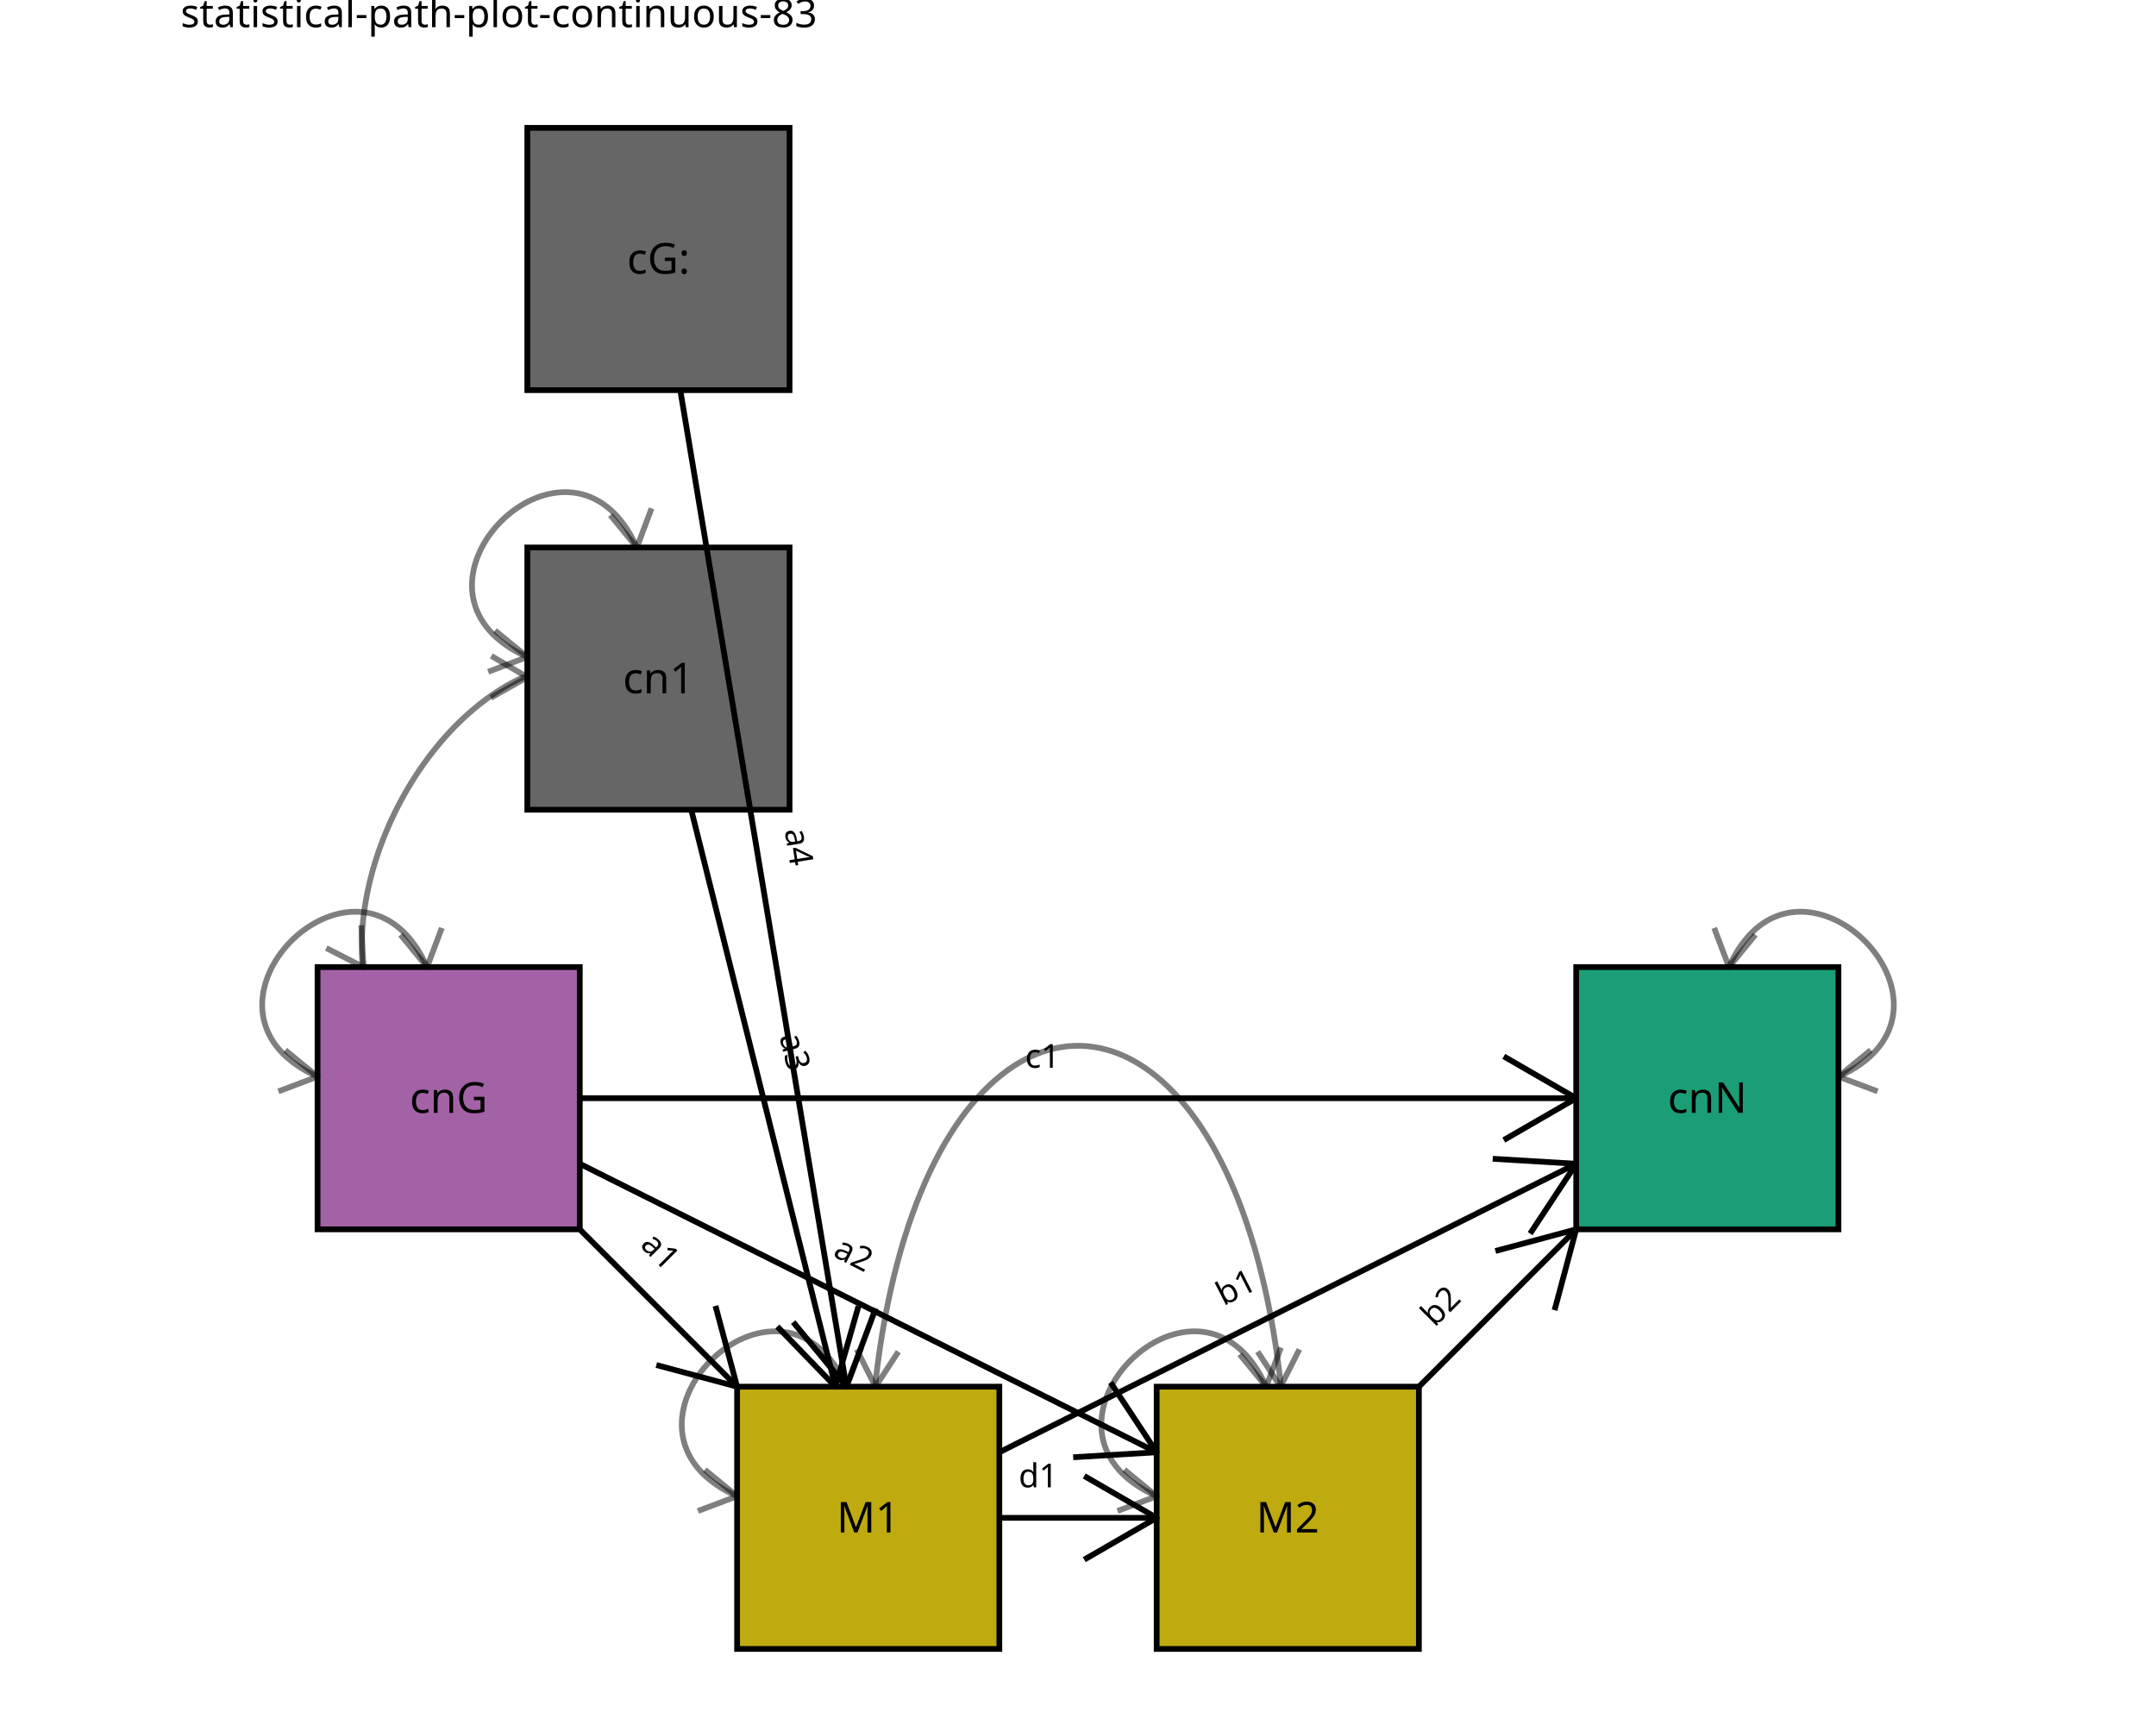
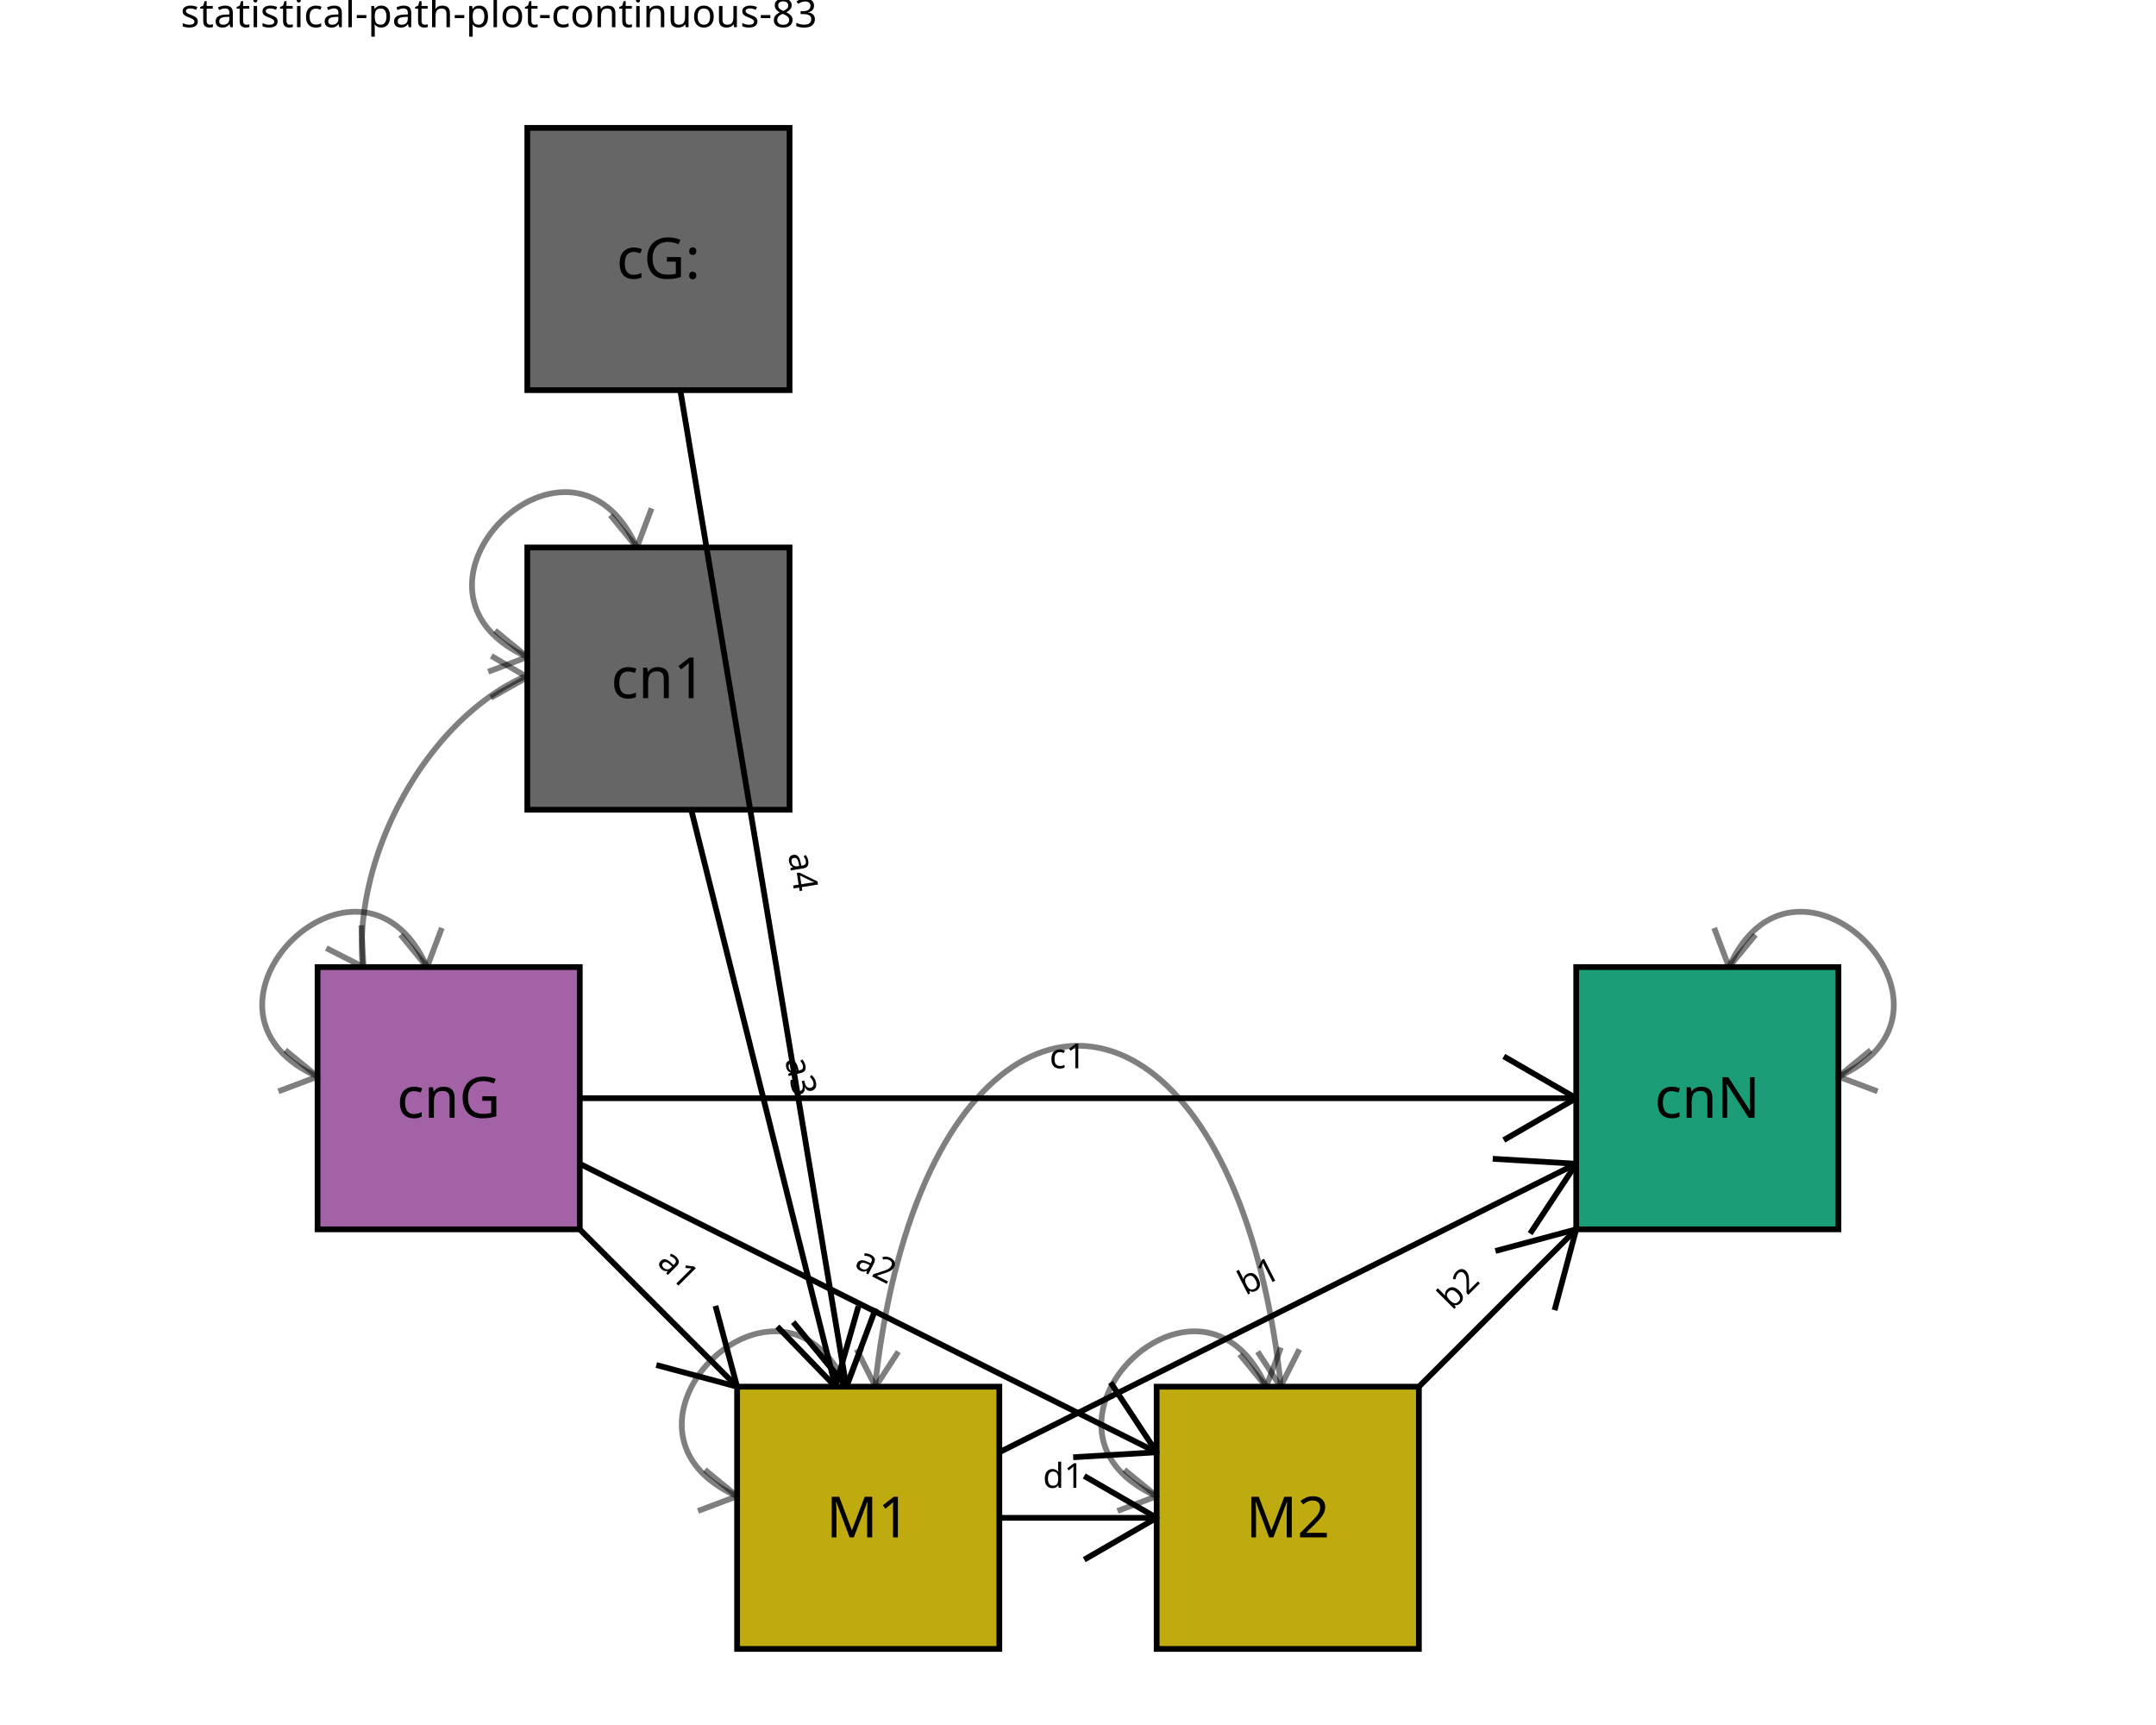
<svg xmlns="http://www.w3.org/2000/svg" class="svglite" data-engine-version="2.0" width="720.00pt" height="576.00pt" viewBox="0 0 720.00 576.00">
  <defs>
    <style type="text/css">
    .svglite line, .svglite polyline, .svglite polygon, .svglite path, .svglite rect, .svglite circle {
      fill: none;
      stroke: #000000;
      stroke-linecap: round;
      stroke-linejoin: round;
      stroke-miterlimit: 10.00;
    }
  </style>
  </defs>
  <rect width="100%" height="100%" style="stroke: none; fill: #FFFFFF;" />
  <defs>
    <clipPath id="cpMC4wMHw3MjAuMDB8MC4wMHw1NzYuMDA=">
      <rect x="0.00" y="0.00" width="720.00" height="576.00" />
    </clipPath>
  </defs>
  <g clip-path="url(#cpMC4wMHw3MjAuMDB8MC4wMHw1NzYuMDA=)">
</g>
  <defs>
    <clipPath id="cpNjAuMzJ8NjU5LjY4fDAuMDB8NTc2LjAw">
      <rect x="60.32" y="0.00" width="599.37" height="576.00" />
    </clipPath>
  </defs>
  <g clip-path="url(#cpNjAuMzJ8NjU5LjY4fDAuMDB8NTc2LjAw)">
    <rect x="60.32" y="0.00" width="599.37" height="576.00" style="stroke-width: 10.67; stroke: none;" />
  </g>
  <g clip-path="url(#cpMC4wMHw3MjAuMDB8MC4wMHw1NzYuMDA=)">
</g>
  <defs>
    <clipPath id="cpNjAuMzJ8NjU5LjY4fDE3LjMwfDU3Ni4wMA==">
      <rect x="60.32" y="17.30" width="599.37" height="558.70" />
    </clipPath>
  </defs>
  <g clip-path="url(#cpNjAuMzJ8NjU5LjY4fDE3LjMwfDU3Ni4wMA==)">
    <rect x="60.32" y="17.30" width="599.37" height="558.70" style="stroke-width: 10.67; stroke: none;" />
    <rect x="106.05" y="322.92" width="87.57" height="87.57" style="stroke-width: 1.92; stroke-linecap: butt; stroke-linejoin: miter; fill: #A362A5;" />
    <rect x="526.38" y="322.92" width="87.57" height="87.57" style="stroke-width: 1.92; stroke-linecap: butt; stroke-linejoin: miter; fill: #1B9E77;" />
    <rect x="246.16" y="463.03" width="87.57" height="87.57" style="stroke-width: 1.92; stroke-linecap: butt; stroke-linejoin: miter; fill: #BFAB0F;" />
    <rect x="386.27" y="463.03" width="87.57" height="87.57" style="stroke-width: 1.92; stroke-linecap: butt; stroke-linejoin: miter; fill: #BFAB0F;" />
    <rect x="176.10" y="182.81" width="87.57" height="87.57" style="stroke-width: 1.92; stroke-linecap: butt; stroke-linejoin: miter; fill: #666666;" />
    <rect x="176.10" y="42.70" width="87.57" height="87.57" style="stroke-width: 1.92; stroke-linecap: butt; stroke-linejoin: miter; fill: #666666;" />
    <polyline points="193.62,366.71 196.54,366.71 200.78,366.71 205.03,366.71 209.27,366.71 213.52,366.71 217.77,366.71 222.01,366.71 226.26,366.71 230.50,366.71 234.75,366.71 238.99,366.71 243.24,366.71 247.49,366.71 251.73,366.71 255.98,366.71 260.22,366.71 264.47,366.71 268.72,366.71 272.96,366.71 277.21,366.71 281.45,366.71 285.70,366.71 289.94,366.71 294.19,366.71 298.44,366.71 302.68,366.71 306.93,366.71 311.17,366.71 315.42,366.71 319.66,366.71 323.91,366.71 328.16,366.71 332.40,366.71 336.65,366.71 340.89,366.71 345.14,366.71 349.39,366.71 353.63,366.71 357.88,366.71 362.12,366.71 366.37,366.71 370.61,366.71 374.86,366.71 379.11,366.71 383.35,366.71 387.60,366.71 391.84,366.71 396.09,366.71 400.34,366.71 404.58,366.71 408.83,366.71 413.07,366.71 417.32,366.71 421.56,366.71 425.81,366.71 430.06,366.71 434.30,366.71 438.55,366.71 442.79,366.71 447.04,366.71 451.28,366.71 455.53,366.71 459.78,366.71 464.02,366.71 468.27,366.71 472.51,366.71 476.76,366.71 481.01,366.71 485.25,366.71 489.50,366.71 493.74,366.71 497.99,366.71 502.23,366.71 506.48,366.71 510.73,366.71 514.97,366.71 519.22,366.71 523.46,366.71 526.38,366.71 " style="stroke-width: 1.92; stroke-linecap: butt;" />
    <polyline points="502.19,380.68 526.38,366.71 502.19,352.74 " style="stroke-width: 1.92; stroke-linecap: butt;" />
    <polyline points="193.62,410.49 193.71,410.58 195.12,412.00 196.54,413.41 197.95,414.83 199.37,416.24 200.78,417.66 202.20,419.07 203.61,420.49 205.03,421.90 206.44,423.32 207.86,424.73 209.27,426.15 210.69,427.56 212.10,428.98 213.52,430.40 214.93,431.81 216.35,433.23 217.77,434.64 219.18,436.06 220.60,437.47 222.01,438.89 223.43,440.30 224.84,441.72 226.26,443.13 227.67,444.55 229.09,445.96 230.50,447.38 231.92,448.79 233.33,450.21 234.75,451.62 236.16,453.04 237.58,454.45 238.99,455.87 240.41,457.29 241.82,458.70 243.24,460.12 244.66,461.53 246.07,462.95 246.16,463.03 " style="stroke-width: 1.92; stroke-linecap: butt;" />
    <polyline points="219.18,455.80 246.16,463.03 238.93,436.05 " style="stroke-width: 1.92; stroke-linecap: butt;" />
    <polyline points="193.62,388.60 195.12,389.35 197.95,390.77 200.78,392.18 203.61,393.60 206.44,395.01 209.27,396.43 212.10,397.84 214.93,399.26 217.77,400.67 220.60,402.09 223.43,403.50 226.26,404.92 229.09,406.34 231.92,407.75 234.75,409.17 237.58,410.58 240.41,412.00 243.24,413.41 246.07,414.83 248.90,416.24 251.73,417.66 254.56,419.07 257.39,420.49 260.22,421.90 263.05,423.32 265.88,424.73 268.72,426.15 271.55,427.56 274.38,428.98 277.21,430.40 280.04,431.81 282.87,433.23 285.70,434.64 288.53,436.06 291.36,437.47 294.19,438.89 297.02,440.30 299.85,441.72 302.68,443.13 305.51,444.55 308.34,445.96 311.17,447.38 314.00,448.79 316.83,450.21 319.66,451.62 322.50,453.04 325.33,454.45 328.16,455.87 330.99,457.29 333.82,458.70 336.65,460.12 339.48,461.53 342.31,462.95 345.14,464.36 347.97,465.78 350.80,467.19 353.63,468.61 356.46,470.02 359.29,471.44 362.12,472.85 364.95,474.27 367.78,475.68 370.61,477.10 373.45,478.51 376.28,479.93 379.11,481.34 381.94,482.76 384.77,484.18 386.27,484.93 " style="stroke-width: 1.92; stroke-linecap: butt;" />
    <polyline points="358.39,486.60 386.27,484.93 370.88,461.62 " style="stroke-width: 1.92; stroke-linecap: butt;" />
    <polyline points="333.73,484.93 335.23,484.18 338.06,482.76 340.89,481.34 343.72,479.93 346.55,478.51 349.39,477.10 352.22,475.68 355.05,474.27 357.88,472.85 360.71,471.44 363.54,470.02 366.37,468.61 369.20,467.19 372.03,465.78 374.86,464.36 377.69,462.95 380.52,461.53 383.35,460.12 386.18,458.70 389.01,457.29 391.84,455.87 394.67,454.45 397.50,453.04 400.34,451.62 403.17,450.21 406.00,448.79 408.83,447.38 411.66,445.96 414.49,444.55 417.32,443.13 420.15,441.72 422.98,440.30 425.81,438.89 428.64,437.47 431.47,436.06 434.30,434.64 437.13,433.23 439.96,431.81 442.79,430.40 445.62,428.98 448.45,427.56 451.28,426.15 454.12,424.73 456.95,423.32 459.78,421.90 462.61,420.49 465.44,419.07 468.27,417.66 471.10,416.24 473.93,414.83 476.76,413.41 479.59,412.00 482.42,410.58 485.25,409.17 488.08,407.75 490.91,406.34 493.74,404.92 496.57,403.50 499.40,402.09 502.23,400.67 505.07,399.26 507.90,397.84 510.73,396.43 513.56,395.01 516.39,393.60 519.22,392.18 522.05,390.77 524.88,389.35 526.38,388.60 " style="stroke-width: 1.92; stroke-linecap: butt;" />
    <polyline points="510.99,411.91 526.38,388.60 498.50,386.93 " style="stroke-width: 1.92; stroke-linecap: butt;" />
    <polyline points="333.73,506.82 333.82,506.82 335.23,506.82 336.65,506.82 338.06,506.82 339.48,506.82 340.89,506.82 342.31,506.82 343.72,506.82 345.14,506.82 346.55,506.82 347.97,506.82 349.39,506.82 350.80,506.82 352.22,506.82 353.63,506.82 355.05,506.82 356.46,506.82 357.88,506.82 359.29,506.82 360.71,506.82 362.12,506.82 363.54,506.82 364.95,506.82 366.37,506.82 367.78,506.82 369.20,506.82 370.61,506.82 372.03,506.82 373.45,506.82 374.86,506.82 376.28,506.82 377.69,506.82 379.11,506.82 380.52,506.82 381.94,506.82 383.35,506.82 384.77,506.82 386.18,506.82 386.27,506.82 " style="stroke-width: 1.92; stroke-linecap: butt;" />
    <polyline points="362.08,520.79 386.27,506.82 362.08,492.85 " style="stroke-width: 1.92; stroke-linecap: butt;" />
    <polyline points="473.84,463.03 473.93,462.95 475.34,461.53 476.76,460.12 478.18,458.70 479.59,457.29 481.01,455.87 482.42,454.45 483.84,453.04 485.25,451.62 486.67,450.21 488.08,448.79 489.50,447.38 490.91,445.96 492.33,444.55 493.74,443.13 495.16,441.72 496.57,440.30 497.99,438.89 499.40,437.47 500.82,436.06 502.23,434.64 503.65,433.23 505.07,431.81 506.48,430.40 507.90,428.98 509.31,427.56 510.73,426.15 512.14,424.73 513.56,423.32 514.97,421.90 516.39,420.49 517.80,419.07 519.22,417.66 520.63,416.24 522.05,414.83 523.46,413.41 524.88,412.00 526.29,410.58 526.38,410.49 " style="stroke-width: 1.92; stroke-linecap: butt;" />
    <polyline points="519.15,437.48 526.38,410.49 499.40,417.72 " style="stroke-width: 1.92; stroke-linecap: butt;" />
    <polyline points="230.83,270.38 231.21,271.88 231.92,274.72 232.63,277.55 233.33,280.38 234.04,283.21 234.75,286.04 235.46,288.87 236.16,291.70 236.87,294.53 237.58,297.36 238.29,300.19 238.99,303.02 239.70,305.85 240.41,308.68 241.12,311.51 241.82,314.34 242.53,317.17 243.24,320.00 243.95,322.83 244.66,325.67 245.36,328.50 246.07,331.33 246.78,334.16 247.49,336.99 248.19,339.82 248.90,342.65 249.61,345.48 250.32,348.31 251.02,351.14 251.73,353.97 252.44,356.80 253.15,359.63 253.85,362.46 254.56,365.29 255.27,368.12 255.98,370.95 256.69,373.78 257.39,376.61 258.10,379.45 258.81,382.28 259.52,385.11 260.22,387.94 260.93,390.77 261.64,393.60 262.35,396.43 263.05,399.26 263.76,402.09 264.47,404.92 265.18,407.75 265.88,410.58 266.59,413.41 267.30,416.24 268.01,419.07 268.72,421.90 269.42,424.73 270.13,427.56 270.84,430.40 271.55,433.23 272.25,436.06 272.96,438.89 273.67,441.72 274.38,444.55 275.08,447.38 275.79,450.21 276.50,453.04 277.21,455.87 277.91,458.70 278.62,461.53 279.00,463.03 " style="stroke-width: 1.92; stroke-linecap: butt;" />
    <polyline points="259.58,442.95 279.00,463.03 286.68,436.18 " style="stroke-width: 1.92; stroke-linecap: butt;" />
    <polyline points="227.19,130.27 227.67,133.19 228.38,137.43 229.09,141.68 229.80,145.93 230.50,150.17 231.21,154.42 231.92,158.66 232.63,162.91 233.33,167.15 234.04,171.40 234.75,175.65 235.46,179.89 236.16,184.14 236.87,188.38 237.58,192.63 238.29,196.88 238.99,201.12 239.70,205.37 240.41,209.61 241.12,213.86 241.82,218.10 242.53,222.35 243.24,226.60 243.95,230.84 244.66,235.09 245.36,239.33 246.07,243.58 246.78,247.83 247.49,252.07 248.19,256.32 248.90,260.56 249.61,264.81 250.32,269.05 251.02,273.30 251.73,277.55 252.44,281.79 253.15,286.04 253.85,290.28 254.56,294.53 255.27,298.77 255.98,303.02 256.69,307.27 257.39,311.51 258.10,315.76 258.81,320.00 259.52,324.25 260.22,328.50 260.93,332.74 261.64,336.99 262.35,341.23 263.05,345.48 263.76,349.72 264.47,353.97 265.18,358.22 265.88,362.46 266.59,366.71 267.30,370.95 268.01,375.20 268.72,379.45 269.42,383.69 270.13,387.94 270.84,392.18 271.55,396.43 272.25,400.67 272.96,404.92 273.67,409.17 274.38,413.41 275.08,417.66 275.79,421.90 276.50,426.15 277.21,430.40 277.91,434.64 278.62,438.89 279.33,443.13 280.04,447.38 280.74,451.62 281.45,455.87 282.16,460.12 282.65,463.03 " style="stroke-width: 1.92; stroke-linecap: butt;" />
    <polyline points="264.89,441.47 282.65,463.03 292.45,436.88 " style="stroke-width: 1.92; stroke-linecap: butt;" />
-     <text x="348.16" y="356.54" text-anchor="middle" style="font-size: 11.04px; font-family: sans;" textLength="11.66px" lengthAdjust="spacingAndGlyphs">c1</text>
-     <text transform="translate(217.91,420.40) rotate(-315)" text-anchor="middle" style="font-size: 11.04px; font-family: sans;" textLength="12.28px" lengthAdjust="spacingAndGlyphs">a1</text>
-     <text transform="translate(283.41,422.13) rotate(-333)" text-anchor="middle" style="font-size: 11.04px; font-family: sans;" textLength="12.28px" lengthAdjust="spacingAndGlyphs">a2</text>
-     <text transform="translate(414.43,433.21) rotate(-27)" text-anchor="middle" style="font-size: 11.04px; font-family: sans;" textLength="12.28px" lengthAdjust="spacingAndGlyphs">b1</text>
-     <text x="346.74" y="496.65" text-anchor="middle" style="font-size: 11.04px; font-family: sans;" textLength="12.28px" lengthAdjust="spacingAndGlyphs">d1</text>
-     <text transform="translate(483.75,438.74) rotate(-45)" text-anchor="middle" style="font-size: 11.04px; font-family: sans;" textLength="12.28px" lengthAdjust="spacingAndGlyphs">b2</text>
-     <text transform="translate(261.75,352.11) rotate(-284)" text-anchor="middle" style="font-size: 11.04px; font-family: sans;" textLength="12.28px" lengthAdjust="spacingAndGlyphs">a3</text>
-     <text transform="translate(263.00,283.33) rotate(-279)" text-anchor="middle" style="font-size: 11.04px; font-family: sans;" textLength="12.28px" lengthAdjust="spacingAndGlyphs">a4</text>
-     <text x="149.83" y="371.60" text-anchor="middle" style="font-size: 14.23px; font-family: sans;" textLength="26.10px" lengthAdjust="spacingAndGlyphs">cnG</text>
-     <text x="570.17" y="371.60" text-anchor="middle" style="font-size: 14.23px; font-family: sans;" textLength="25.31px" lengthAdjust="spacingAndGlyphs">cnN</text>
-     <text x="289.94" y="511.72" text-anchor="middle" style="font-size: 14.23px; font-family: sans;" textLength="19.77px" lengthAdjust="spacingAndGlyphs">M1</text>
-     <text x="430.06" y="511.72" text-anchor="middle" style="font-size: 14.23px; font-family: sans;" textLength="19.77px" lengthAdjust="spacingAndGlyphs">M2</text>
-     <text x="219.89" y="231.49" text-anchor="middle" style="font-size: 14.23px; font-family: sans;" textLength="22.94px" lengthAdjust="spacingAndGlyphs">cn1</text>
-     <text x="219.89" y="91.38" text-anchor="middle" style="font-size: 14.23px; font-family: sans;" textLength="22.14px" lengthAdjust="spacingAndGlyphs">cG:</text>
+     <text x="356.54" y="356.70" text-anchor="middle" style="font-size: 11.50px; font-family: sans;" textLength="12.15px" lengthAdjust="spacingAndGlyphs">c1</text>
+     <text transform="translate(223.72,426.44) rotate(-315)" text-anchor="middle" style="font-size: 11.50px; font-family: sans;" textLength="12.79px" lengthAdjust="spacingAndGlyphs">a1</text>
+     <text transform="translate(290.84,426.02) rotate(-333)" text-anchor="middle" style="font-size: 11.50px; font-family: sans;" textLength="12.79px" lengthAdjust="spacingAndGlyphs">a2</text>
+     <text transform="translate(422.00,429.60) rotate(-27)" text-anchor="middle" style="font-size: 11.50px; font-family: sans;" textLength="12.79px" lengthAdjust="spacingAndGlyphs">b1</text>
+     <text x="355.12" y="496.81" text-anchor="middle" style="font-size: 11.50px; font-family: sans;" textLength="12.79px" lengthAdjust="spacingAndGlyphs">d1</text>
+     <text transform="translate(489.79,432.93) rotate(-45)" text-anchor="middle" style="font-size: 11.50px; font-family: sans;" textLength="12.79px" lengthAdjust="spacingAndGlyphs">b2</text>
+     <text transform="translate(263.63,360.28) rotate(-284)" text-anchor="middle" style="font-size: 11.50px; font-family: sans;" textLength="12.79px" lengthAdjust="spacingAndGlyphs">a3</text>
+     <text transform="translate(264.23,291.62) rotate(-279)" text-anchor="middle" style="font-size: 11.50px; font-family: sans;" textLength="12.79px" lengthAdjust="spacingAndGlyphs">a4</text>
+     <text x="149.83" y="373.23" text-anchor="middle" style="font-size: 18.97px; font-family: sans;" textLength="34.80px" lengthAdjust="spacingAndGlyphs">cnG</text>
+     <text x="570.17" y="373.23" text-anchor="middle" style="font-size: 18.97px; font-family: sans;" textLength="33.74px" lengthAdjust="spacingAndGlyphs">cnN</text>
+     <text x="289.94" y="513.35" text-anchor="middle" style="font-size: 18.97px; font-family: sans;" textLength="26.36px" lengthAdjust="spacingAndGlyphs">M1</text>
+     <text x="430.06" y="513.35" text-anchor="middle" style="font-size: 18.97px; font-family: sans;" textLength="26.36px" lengthAdjust="spacingAndGlyphs">M2</text>
+     <text x="219.89" y="233.12" text-anchor="middle" style="font-size: 18.97px; font-family: sans;" textLength="30.59px" lengthAdjust="spacingAndGlyphs">cn1</text>
+     <text x="219.89" y="93.01" text-anchor="middle" style="font-size: 18.97px; font-family: sans;" textLength="29.52px" lengthAdjust="spacingAndGlyphs">cG:</text>
    <polyline points="121.40,322.92 121.09,322.44 120.94,320.28 120.84,318.11 120.81,315.92 120.84,313.71 120.93,311.50 121.08,309.27 121.29,307.03 121.56,304.79 121.88,302.54 122.25,300.28 122.68,298.03 123.17,295.77 123.70,293.52 124.29,291.27 124.93,289.02 125.62,286.78 126.36,284.55 127.15,282.33 127.99,280.12 128.87,277.93 129.80,275.75 130.77,273.59 131.79,271.45 132.85,269.32 133.96,267.22 135.10,265.15 136.29,263.09 137.52,261.07 138.78,259.08 140.08,257.11 141.42,255.18 142.80,253.29 144.21,251.43 145.66,249.61 147.14,247.82 148.65,246.08 150.20,244.39 151.78,242.73 153.38,241.13 155.02,239.57 156.69,238.06 158.38,236.61 160.10,235.20 161.85,233.86 163.62,232.56 165.41,231.33 167.23,230.16 169.07,229.05 170.93,228.01 172.82,227.03 174.72,226.12 176.10,226.13 " style="stroke-width: 1.92; stroke: #000000; stroke-opacity: 0.50; stroke-linecap: butt;" />
    <polyline points="108.96,316.58 121.40,322.92 120.67,308.97 " style="stroke-width: 1.92; stroke: #000000; stroke-opacity: 0.50; stroke-linecap: butt;" />
    <polyline points="163.93,232.98 176.10,226.13 164.08,219.02 " style="stroke-width: 1.92; stroke: #000000; stroke-opacity: 0.50; stroke-linecap: butt;" />
    <polyline points="292.37,463.03 292.54,459.99 293.21,454.71 293.94,449.57 294.75,444.55 295.62,439.66 296.56,434.90 297.56,430.27 298.62,425.76 299.74,421.39 300.92,417.14 302.16,413.03 303.45,409.04 304.79,405.18 306.18,401.45 307.63,397.84 309.12,394.37 310.65,391.02 312.24,387.81 313.86,384.72 315.52,381.76 317.23,378.93 318.97,376.23 320.74,373.66 322.55,371.21 324.40,368.90 326.27,366.71 328.17,364.65 330.10,362.72 332.05,360.92 334.03,359.25 336.03,357.70 338.04,356.29 340.08,355.00 342.13,353.84 344.20,352.81 346.28,351.91 348.37,351.14 350.47,350.50 352.58,349.98 354.70,349.60 356.82,349.34 358.94,349.21 361.06,349.21 363.18,349.34 365.30,349.60 367.42,349.98 369.53,350.50 371.63,351.14 373.72,351.91 375.80,352.81 377.87,353.84 379.92,355.00 381.96,356.29 383.97,357.70 385.97,359.25 387.95,360.92 389.90,362.72 391.83,364.65 393.73,366.71 395.60,368.90 397.45,371.21 399.26,373.66 401.03,376.23 402.77,378.93 404.48,381.76 406.14,384.72 407.76,387.81 409.35,391.02 410.88,394.37 412.37,397.84 413.82,401.45 415.21,405.18 416.55,409.04 417.84,413.03 419.08,417.14 420.26,421.39 421.38,425.76 422.44,430.27 423.44,434.90 424.38,439.66 425.25,444.55 426.06,449.57 426.79,454.71 427.46,459.99 427.63,463.03 " style="stroke-width: 1.92; stroke: #000000; stroke-opacity: 0.50; stroke-linecap: butt;" />
    <polyline points="286.07,450.57 292.37,463.03 300.01,451.34 " style="stroke-width: 1.92; stroke: #000000; stroke-opacity: 0.50; stroke-linecap: butt;" />
    <polyline points="419.99,451.34 427.63,463.03 433.93,450.57 " style="stroke-width: 1.92; stroke: #000000; stroke-opacity: 0.50; stroke-linecap: butt;" />
    <polyline points="142.62,322.92 142.62,322.89 141.64,320.86 140.63,318.96 139.57,317.19 138.46,315.55 137.32,314.03 136.14,312.64 134.93,311.36 133.69,310.20 132.42,309.16 131.12,308.23 129.80,307.40 128.45,306.69 127.09,306.07 125.72,305.56 124.33,305.15 122.93,304.83 121.52,304.61 120.11,304.48 118.70,304.44 117.28,304.48 115.87,304.60 114.46,304.81 113.06,305.09 111.67,305.45 110.30,305.89 108.94,306.39 107.60,306.96 106.27,307.59 104.98,308.29 103.70,309.05 102.46,309.86 101.25,310.73 100.07,311.65 98.93,312.62 97.83,313.64 96.76,314.70 95.75,315.80 94.78,316.95 93.86,318.13 92.99,319.34 92.17,320.58 91.42,321.85 90.72,323.15 90.08,324.47 89.51,325.81 89.01,327.17 88.58,328.55 88.22,329.94 87.93,331.34 87.73,332.74 87.60,334.16 87.56,335.57 87.60,336.99 87.74,338.40 87.96,339.81 88.27,341.21 88.69,342.59 89.20,343.97 89.81,345.33 90.53,346.67 91.35,347.99 92.28,349.29 93.33,350.56 94.48,351.81 95.76,353.02 97.15,354.20 98.67,355.34 100.31,356.44 102.08,357.50 103.98,358.52 106.01,359.49 106.05,359.50 " style="stroke-width: 1.92; stroke: #000000; stroke-opacity: 0.50; stroke-linecap: butt;" />
    <polyline points="133.76,312.12 142.62,322.92 147.55,309.85 " style="stroke-width: 1.92; stroke: #000000; stroke-opacity: 0.50; stroke-linecap: butt;" />
    <polyline points="92.98,364.42 106.05,359.50 95.25,350.64 " style="stroke-width: 1.92; stroke: #000000; stroke-opacity: 0.50; stroke-linecap: butt;" />
    <polyline points="212.68,182.81 212.67,182.78 211.70,180.75 210.68,178.85 209.62,177.08 208.52,175.44 207.38,173.92 206.20,172.52 204.99,171.25 203.74,170.09 202.47,169.05 201.17,168.11 199.85,167.29 198.51,166.57 197.15,165.96 195.77,165.45 194.39,165.04 192.99,164.72 191.58,164.50 190.17,164.37 188.75,164.32 187.34,164.37 185.93,164.49 184.52,164.70 183.12,164.98 181.73,165.34 180.35,165.77 178.99,166.28 177.65,166.85 176.33,167.48 175.03,168.18 173.76,168.94 172.52,169.75 171.31,170.62 170.13,171.54 168.99,172.51 167.88,173.53 166.82,174.59 165.80,175.69 164.83,176.84 163.91,178.01 163.04,179.23 162.23,180.47 161.47,181.74 160.77,183.04 160.14,184.36 159.57,185.70 159.07,187.06 158.63,188.44 158.27,189.83 157.99,191.23 157.78,192.63 157.66,194.05 157.62,195.46 157.66,196.87 157.79,198.29 158.01,199.69 158.33,201.09 158.74,202.48 159.25,203.86 159.87,205.22 160.58,206.56 161.41,207.88 162.34,209.18 163.38,210.45 164.54,211.69 165.82,212.91 167.21,214.09 168.73,215.23 170.37,216.33 172.14,217.39 174.04,218.41 176.07,219.38 176.10,219.38 " style="stroke-width: 1.92; stroke: #000000; stroke-opacity: 0.50; stroke-linecap: butt;" />
    <polyline points="203.82,172.01 212.68,182.81 217.60,169.74 " style="stroke-width: 1.92; stroke: #000000; stroke-opacity: 0.50; stroke-linecap: butt;" />
    <polyline points="163.03,224.31 176.10,219.38 165.30,210.53 " style="stroke-width: 1.92; stroke: #000000; stroke-opacity: 0.50; stroke-linecap: butt;" />
    <polyline points="282.73,463.03 282.73,463.00 281.76,460.97 280.74,459.07 279.68,457.30 278.58,455.66 277.43,454.14 276.25,452.75 275.04,451.47 273.80,450.31 272.53,449.27 271.23,448.34 269.91,447.51 268.57,446.80 267.21,446.19 265.83,445.67 264.44,445.26 263.04,444.95 261.64,444.72 260.22,444.59 258.81,444.55 257.39,444.59 255.98,444.72 254.57,444.92 253.17,445.21 251.79,445.57 250.41,446.00 249.05,446.50 247.71,447.07 246.39,447.71 245.09,448.40 243.82,449.16 242.57,449.97 241.36,450.84 240.18,451.76 239.04,452.74 237.94,453.75 236.88,454.81 235.86,455.92 234.89,457.06 233.97,458.24 233.10,459.45 232.28,460.69 231.53,461.96 230.83,463.26 230.20,464.58 229.63,465.93 229.12,467.29 228.69,468.66 228.33,470.05 228.05,471.45 227.84,472.86 227.71,474.27 227.67,475.68 227.72,477.10 227.85,478.51 228.07,479.92 228.39,481.32 228.80,482.71 229.31,484.08 229.92,485.44 230.64,486.78 231.46,488.11 232.39,489.40 233.44,490.68 234.60,491.92 235.87,493.13 237.27,494.31 238.78,495.45 240.43,496.55 242.19,497.62 244.09,498.63 246.13,499.60 246.16,499.61 " style="stroke-width: 1.92; stroke: #000000; stroke-opacity: 0.50; stroke-linecap: butt;" />
    <polyline points="273.88,452.23 282.73,463.03 287.66,449.96 " style="stroke-width: 1.92; stroke: #000000; stroke-opacity: 0.50; stroke-linecap: butt;" />
    <polyline points="233.09,504.53 246.16,499.61 235.36,490.75 " style="stroke-width: 1.92; stroke: #000000; stroke-opacity: 0.50; stroke-linecap: butt;" />
    <polyline points="422.84,463.03 422.84,463.00 421.87,460.97 420.85,459.07 419.79,457.30 418.69,455.66 417.55,454.14 416.37,452.75 415.15,451.47 413.91,450.31 412.64,449.27 411.34,448.34 410.02,447.51 408.68,446.80 407.32,446.19 405.94,445.67 404.55,445.26 403.15,444.95 401.75,444.72 400.33,444.59 398.92,444.55 397.51,444.59 396.09,444.72 394.69,444.92 393.29,445.21 391.90,445.57 390.52,446.00 389.16,446.50 387.82,447.07 386.50,447.71 385.20,448.40 383.93,449.16 382.69,449.97 381.47,450.84 380.29,451.76 379.15,452.74 378.05,453.75 376.99,454.81 375.97,455.92 375.00,457.06 374.08,458.24 373.21,459.45 372.40,460.69 371.64,461.96 370.94,463.26 370.31,464.58 369.74,465.93 369.23,467.29 368.80,468.66 368.44,470.05 368.16,471.45 367.95,472.86 367.83,474.27 367.78,475.68 367.83,477.10 367.96,478.51 368.18,479.92 368.50,481.32 368.91,482.71 369.42,484.08 370.03,485.44 370.75,486.78 371.57,488.11 372.51,489.40 373.55,490.68 374.71,491.92 375.98,493.13 377.38,494.31 378.90,495.45 380.54,496.55 382.31,497.62 384.21,498.63 386.24,499.60 386.27,499.61 " style="stroke-width: 1.92; stroke: #000000; stroke-opacity: 0.50; stroke-linecap: butt;" />
    <polyline points="413.99,452.23 422.84,463.03 427.77,449.96 " style="stroke-width: 1.92; stroke: #000000; stroke-opacity: 0.50; stroke-linecap: butt;" />
    <polyline points="373.20,504.53 386.27,499.61 375.47,490.75 " style="stroke-width: 1.92; stroke: #000000; stroke-opacity: 0.50; stroke-linecap: butt;" />
    <polyline points="613.95,359.50 613.99,359.49 616.02,358.52 617.92,357.50 619.69,356.44 621.33,355.34 622.85,354.20 624.24,353.02 625.52,351.81 626.67,350.56 627.72,349.29 628.65,347.99 629.47,346.67 630.19,345.33 630.80,343.97 631.31,342.59 631.73,341.21 632.04,339.81 632.26,338.40 632.40,336.99 632.44,335.57 632.40,334.16 632.27,332.74 632.07,331.34 631.78,329.94 631.42,328.55 630.99,327.17 630.49,325.81 629.92,324.47 629.28,323.15 628.58,321.85 627.83,320.58 627.01,319.34 626.14,318.13 625.22,316.95 624.25,315.80 623.24,314.70 622.17,313.64 621.07,312.62 619.93,311.65 618.75,310.73 617.54,309.86 616.30,309.05 615.02,308.29 613.73,307.59 612.40,306.96 611.06,306.39 609.70,305.89 608.33,305.45 606.94,305.09 605.54,304.81 604.13,304.60 602.72,304.48 601.30,304.44 599.89,304.48 598.48,304.61 597.07,304.83 595.67,305.15 594.28,305.56 592.91,306.07 591.55,306.69 590.20,307.40 588.88,308.23 587.58,309.16 586.31,310.20 585.07,311.36 583.86,312.64 582.68,314.03 581.54,315.55 580.43,317.19 579.37,318.96 578.36,320.86 577.38,322.89 577.38,322.92 " style="stroke-width: 1.92; stroke: #000000; stroke-opacity: 0.50; stroke-linecap: butt;" />
    <polyline points="624.75,350.64 613.95,359.50 627.02,364.42 " style="stroke-width: 1.92; stroke: #000000; stroke-opacity: 0.50; stroke-linecap: butt;" />
    <polyline points="572.45,309.85 577.38,322.92 586.24,312.12 " style="stroke-width: 1.92; stroke: #000000; stroke-opacity: 0.50; stroke-linecap: butt;" />
  </g>
  <g clip-path="url(#cpMC4wMHw3MjAuMDB8MC4wMHw1NzYuMDA=)">
    <text x="60.32" y="9.08" style="font-size: 13.20px; font-family: sans;" textLength="197.39px" lengthAdjust="spacingAndGlyphs">statistical-path-plot-continuous-83</text>
  </g>
</svg>
